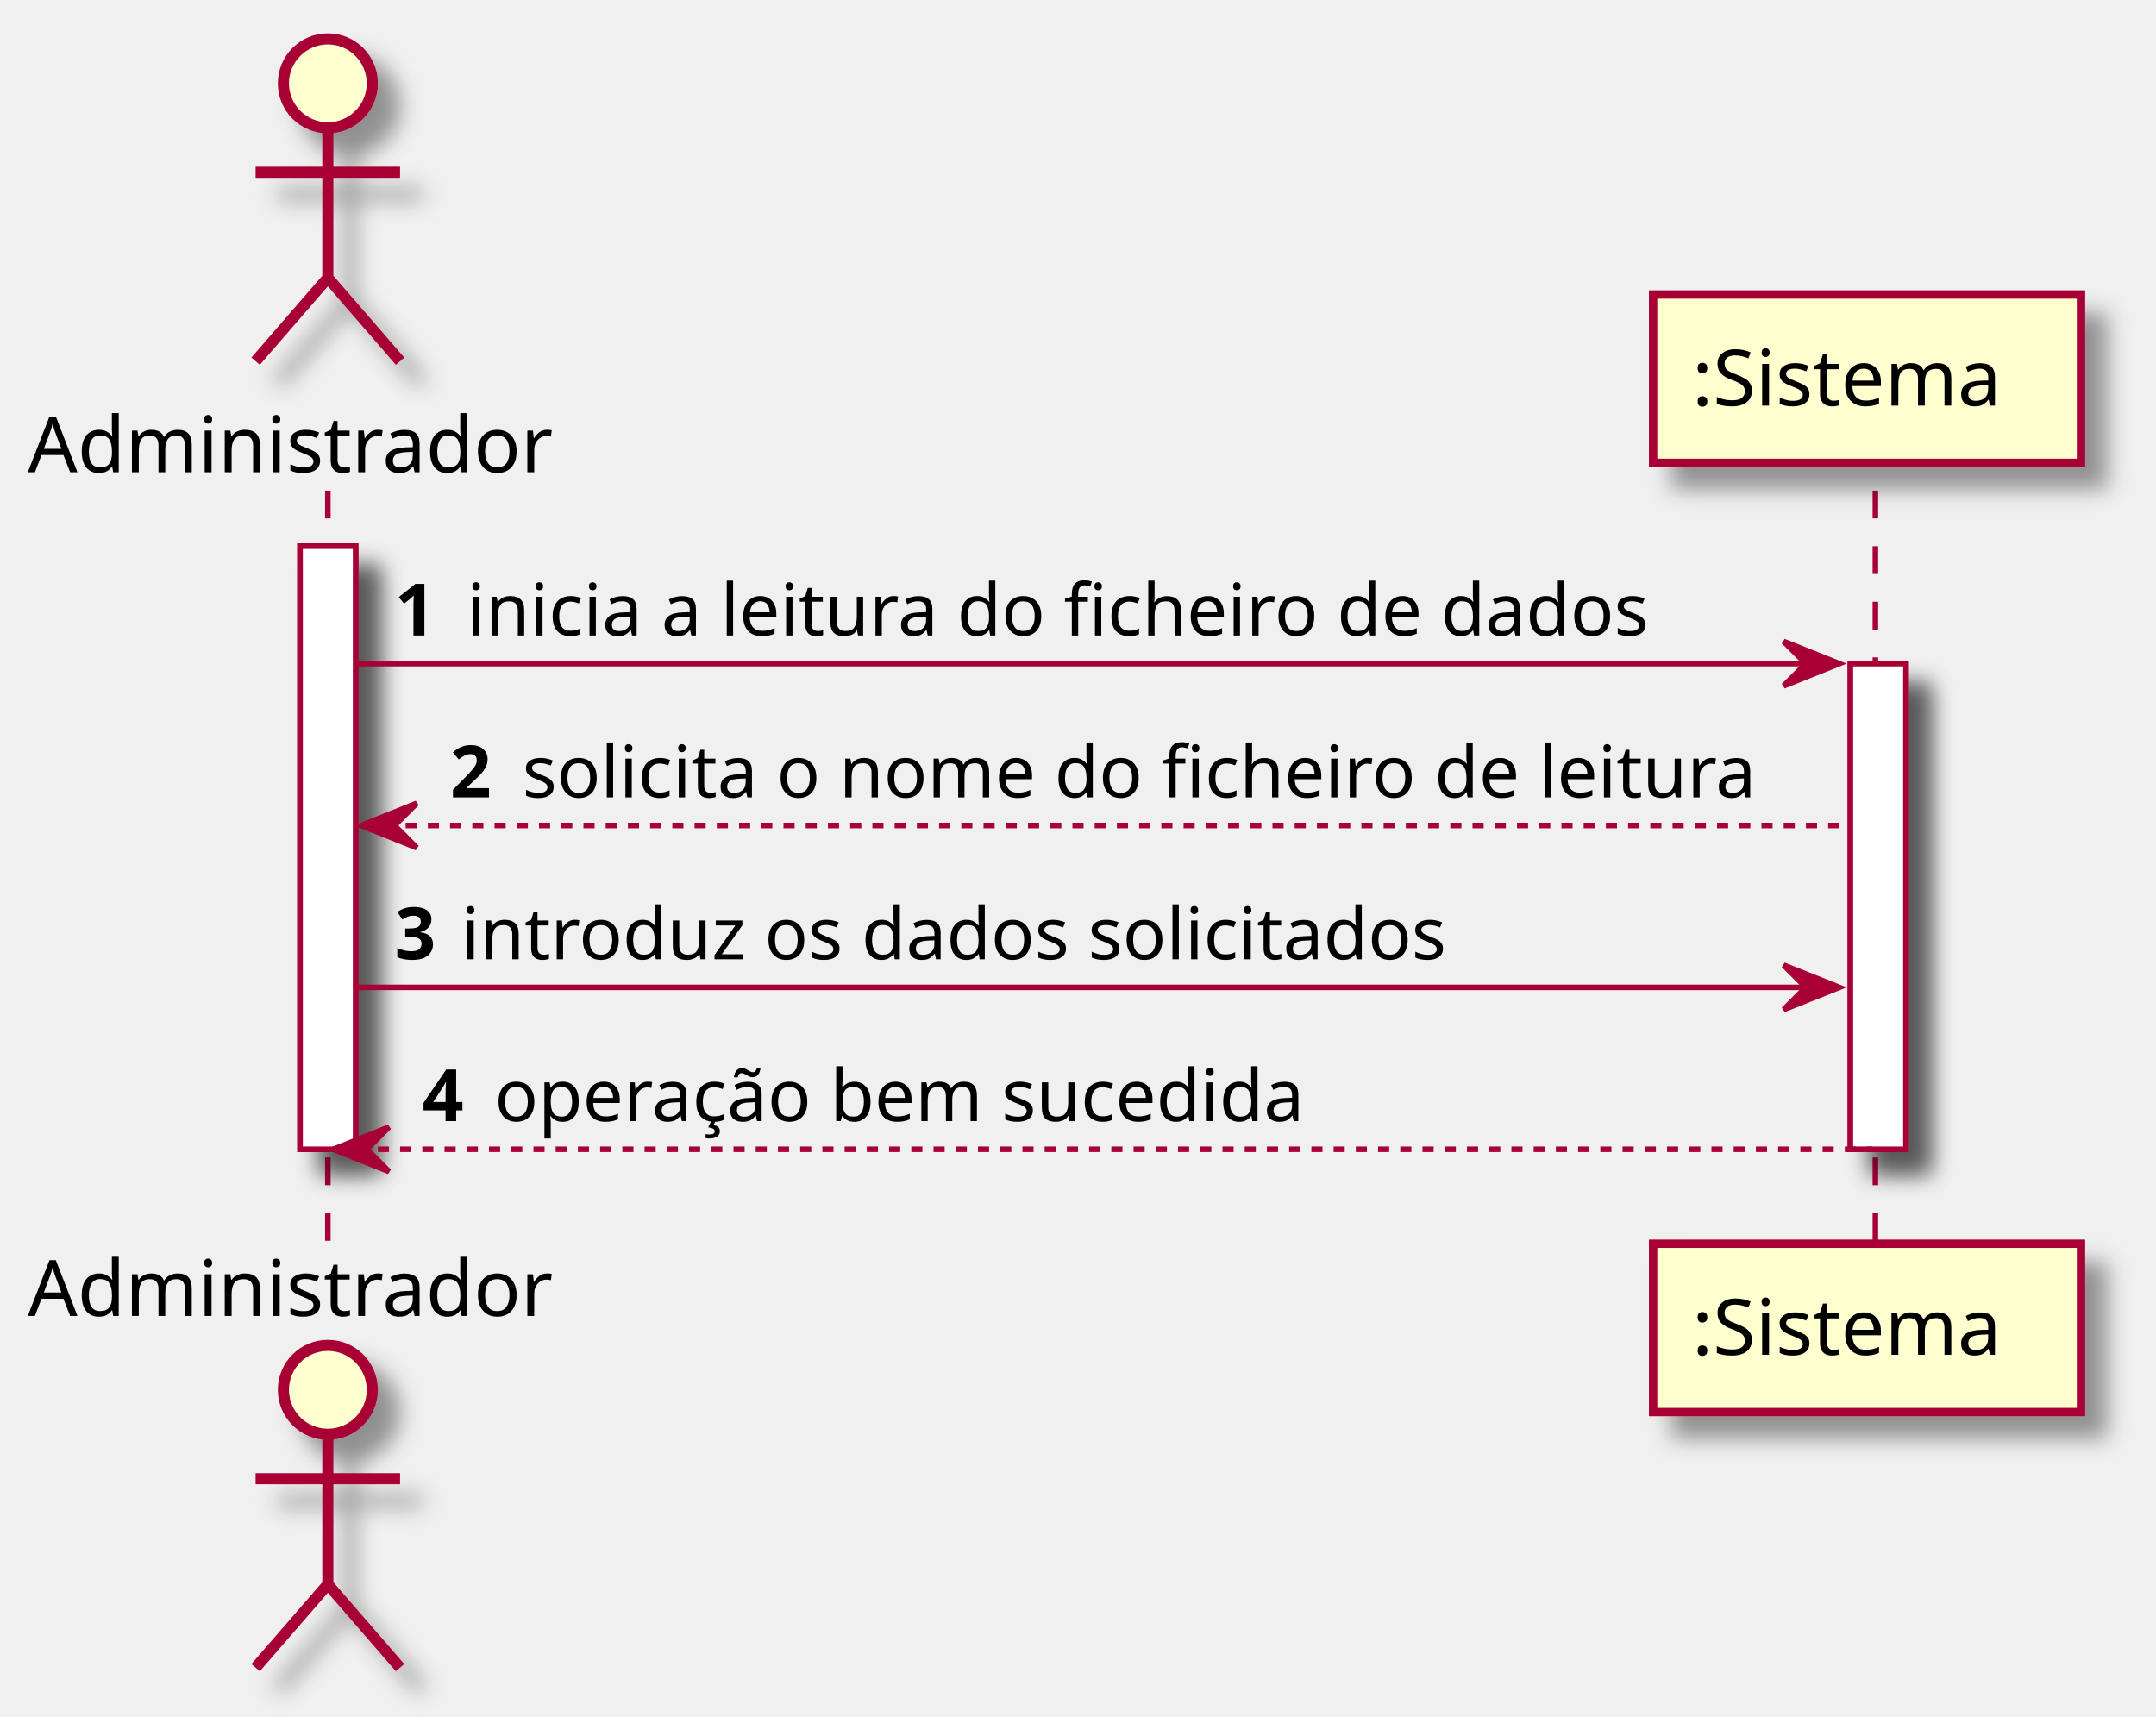
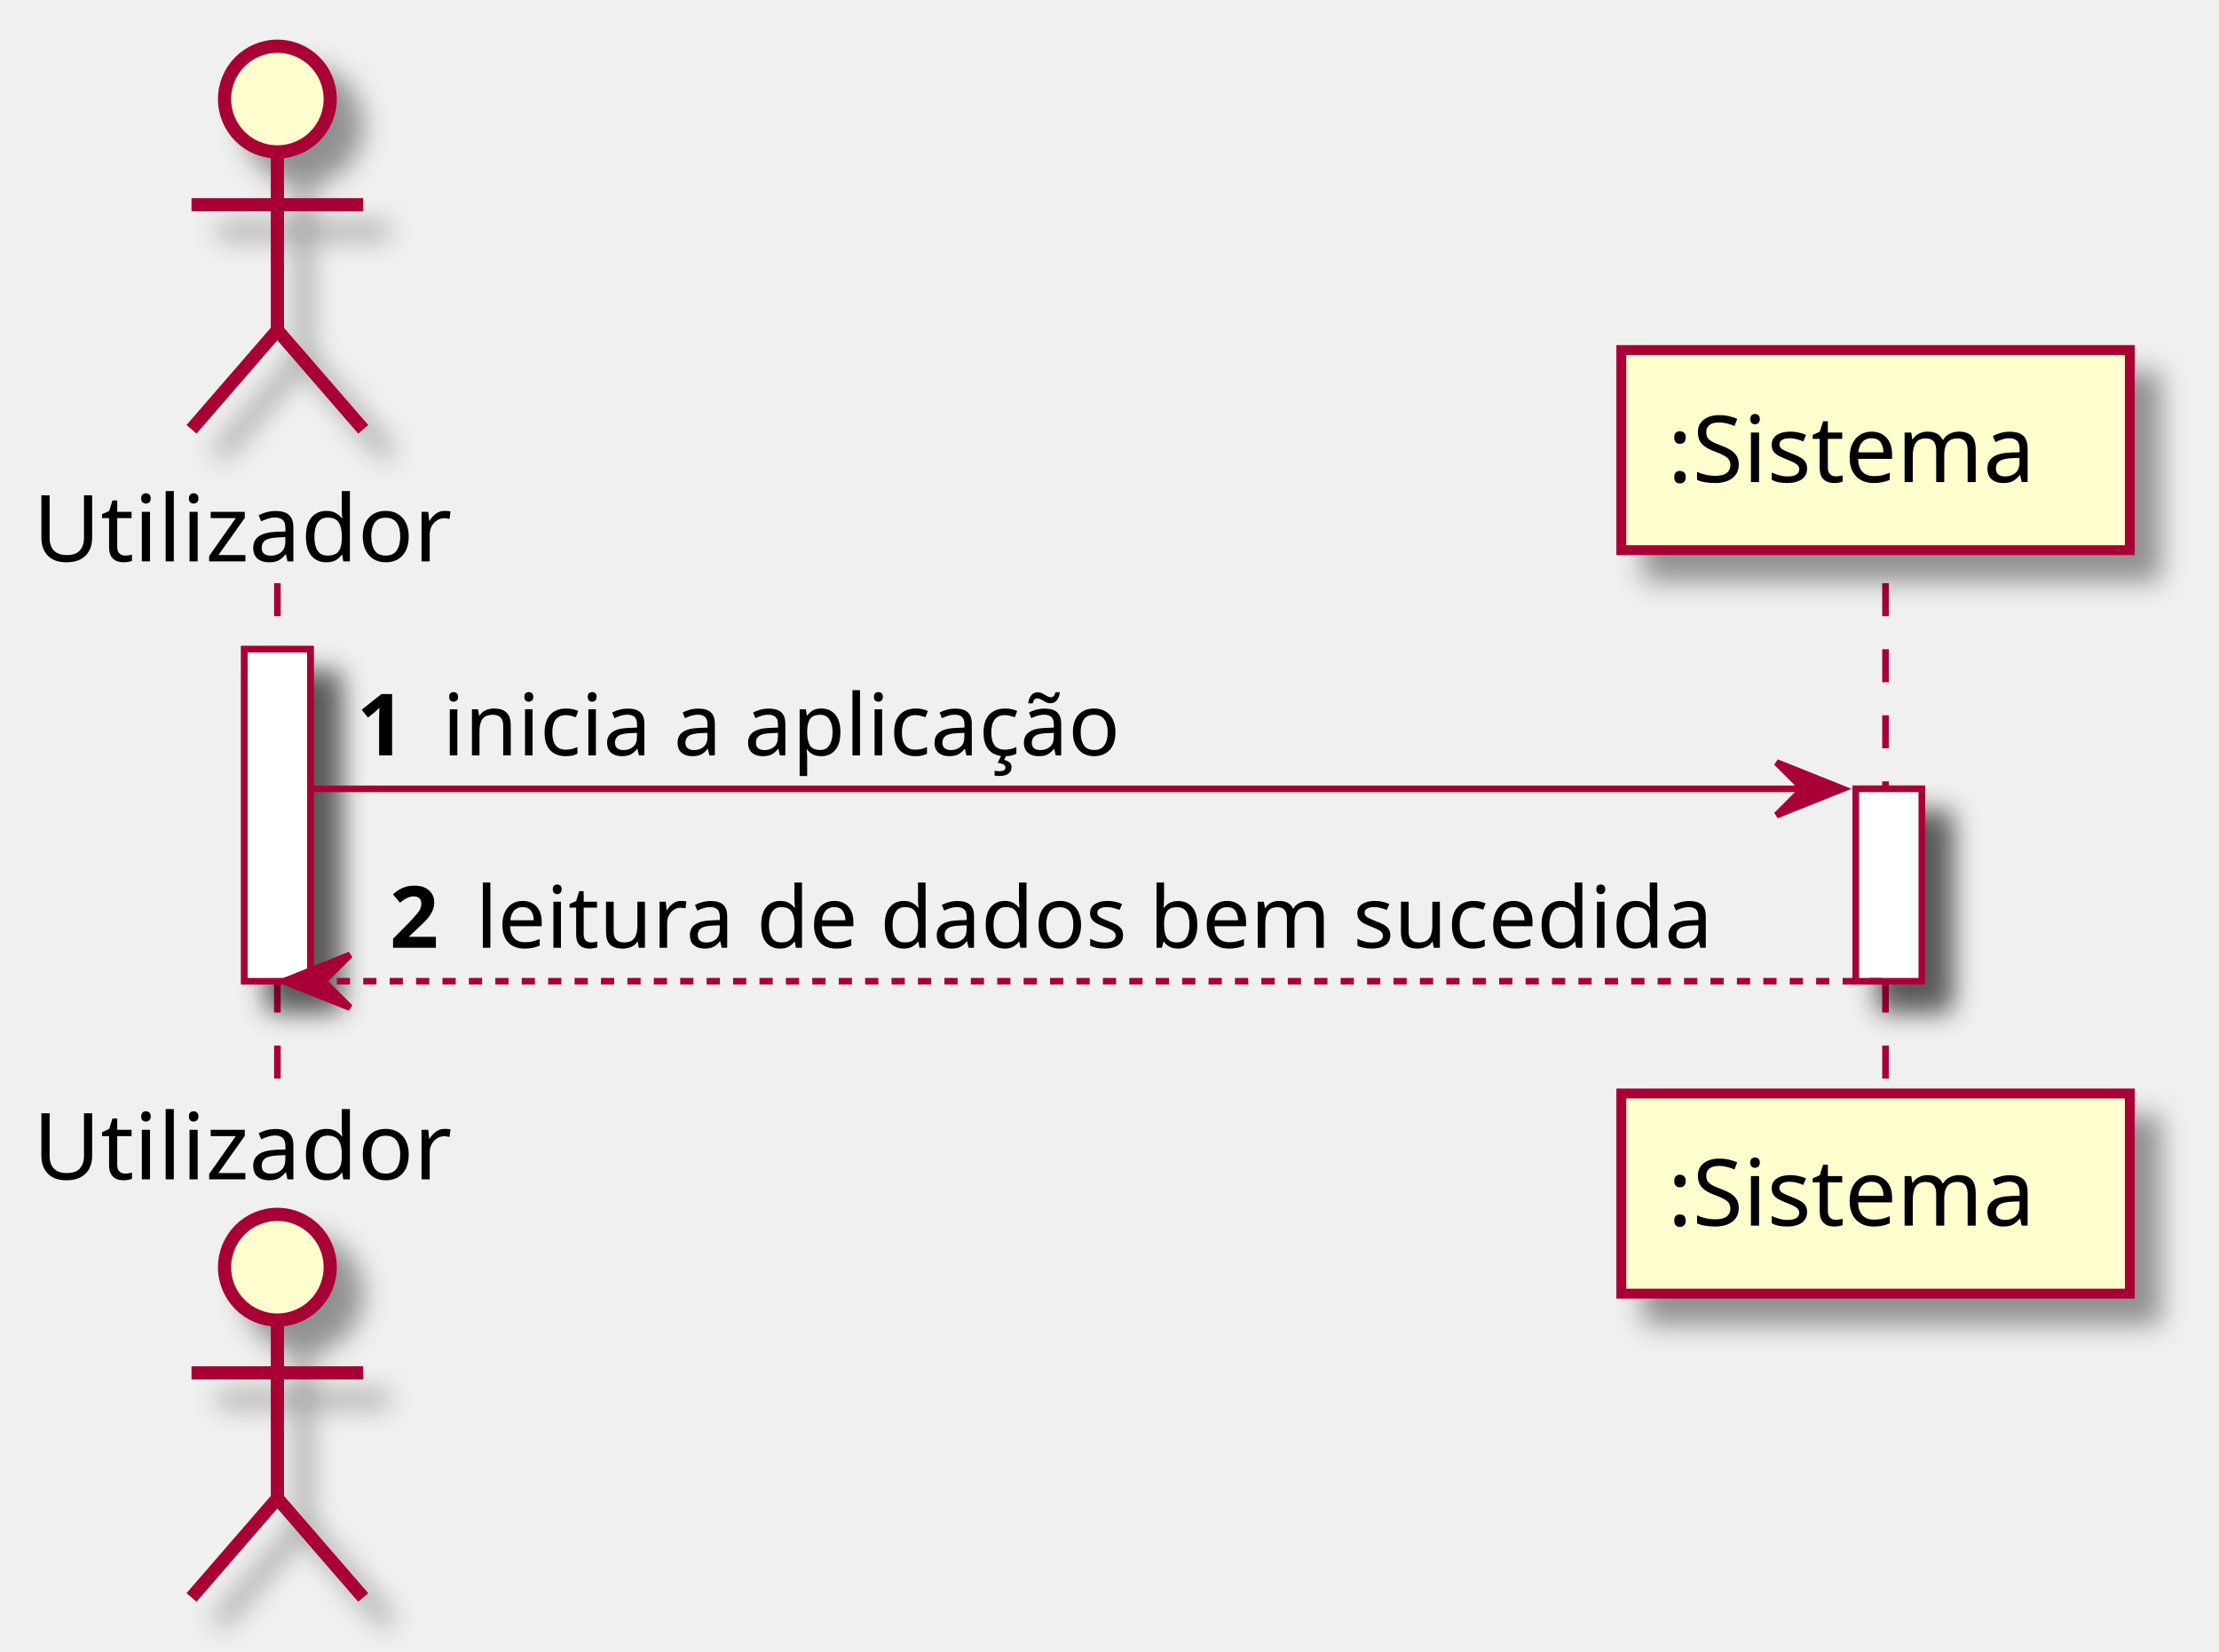
- <svg xmlns="http://www.w3.org/2000/svg" contentScriptType="application/ecmascript" contentStyleType="text/css" height="309px" preserveAspectRatio="none" style="width:388px;height:309px;" version="1.1" viewBox="0 0 388 309" width="388px" zoomAndPan="magnify">
+ <svg xmlns="http://www.w3.org/2000/svg" contentScriptType="application/ecmascript" contentStyleType="text/css" height="250px" preserveAspectRatio="none" style="width:336px;height:250px;" version="1.1" viewBox="0 0 336 250" width="336px" zoomAndPan="magnify">
  <defs>
-     <filter height="300%" id="f1srfu3drdh41h" width="300%" x="-1" y="-1">
+     <filter height="300%" id="f8n2nxae3gi1l" width="300%" x="-1" y="-1">
      <feGaussianBlur result="blurOut" stdDeviation="2.0" />
      <feColorMatrix in="blurOut" result="blurOut2" type="matrix" values="0 0 0 0 0 0 0 0 0 0 0 0 0 0 0 0 0 0 .4 0" />
      <feOffset dx="4.0" dy="4.0" in="blurOut2" result="blurOut3" />
      <feBlend in="SourceGraphic" in2="blurOut3" mode="normal" />
    </filter>
  </defs>
  <g>
-     <rect fill="#FFFFFF" filter="url(#f1srfu3drdh41h)" height="108.531" style="stroke:#A80036;stroke-width:1.0;" width="10" x="54" y="98.297" />
-     <rect fill="#FFFFFF" filter="url(#f1srfu3drdh41h)" height="87.398" style="stroke:#A80036;stroke-width:1.0;" width="10" x="333" y="119.43" />
-     <line style="stroke:#A80036;stroke-width:1.0;stroke-dasharray:5.0,5.0;" x1="59" x2="59" y1="88.297" y2="224.828" />
-     <line style="stroke:#A80036;stroke-width:1.0;stroke-dasharray:5.0,5.0;" x1="337.5" x2="337.5" y1="88.297" y2="224.828" />
-     <text fill="#000000" font-family="sans-serif" font-size="14" lengthAdjust="spacing" textLength="102" x="5" y="84.995">Administrador</text>
-     <ellipse cx="59" cy="15" fill="#FEFECE" filter="url(#f1srfu3drdh41h)" rx="8" ry="8" style="stroke:#A80036;stroke-width:2.0;" />
-     <path d="M59,23 L59,50 M46,31 L72,31 M59,50 L46,65 M59,50 L72,65 " fill="none" filter="url(#f1srfu3drdh41h)" style="stroke:#A80036;stroke-width:2.0;" />
-     <text fill="#000000" font-family="sans-serif" font-size="14" lengthAdjust="spacing" textLength="102" x="5" y="236.823">Administrador</text>
-     <ellipse cx="59" cy="250.125" fill="#FEFECE" filter="url(#f1srfu3drdh41h)" rx="8" ry="8" style="stroke:#A80036;stroke-width:2.0;" />
-     <path d="M59,258.125 L59,285.125 M46,266.125 L72,266.125 M59,285.125 L46,300.125 M59,285.125 L72,300.125 " fill="none" filter="url(#f1srfu3drdh41h)" style="stroke:#A80036;stroke-width:2.0;" />
-     <rect fill="#FEFECE" filter="url(#f1srfu3drdh41h)" height="30.297" style="stroke:#A80036;stroke-width:1.5;" width="77" x="297.5" y="53" />
-     <text fill="#000000" font-family="sans-serif" font-size="14" lengthAdjust="spacing" textLength="63" x="304.5" y="72.995">:Sistema</text>
-     <rect fill="#FEFECE" filter="url(#f1srfu3drdh41h)" height="30.297" style="stroke:#A80036;stroke-width:1.5;" width="77" x="297.5" y="223.828" />
-     <text fill="#000000" font-family="sans-serif" font-size="14" lengthAdjust="spacing" textLength="63" x="304.5" y="243.823">:Sistema</text>
-     <rect fill="#FFFFFF" filter="url(#f1srfu3drdh41h)" height="108.531" style="stroke:#A80036;stroke-width:1.0;" width="10" x="54" y="98.297" />
-     <rect fill="#FFFFFF" filter="url(#f1srfu3drdh41h)" height="87.398" style="stroke:#A80036;stroke-width:1.0;" width="10" x="333" y="119.43" />
-     <polygon fill="#A80036" points="321,115.43,331,119.43,321,123.43,325,119.43" style="stroke:#A80036;stroke-width:1.0;" />
-     <line style="stroke:#A80036;stroke-width:1.0;" x1="64" x2="327" y1="119.43" y2="119.43" />
-     <text fill="#000000" font-family="sans-serif" font-size="13" font-weight="bold" lengthAdjust="spacing" textLength="9" x="71" y="114.364">1</text>
-     <text fill="#000000" font-family="sans-serif" font-size="13" lengthAdjust="spacing" textLength="222" x="84" y="114.364">inicia a leitura do ficheiro de dados</text>
-     <polygon fill="#A80036" points="75,144.562,65,148.562,75,152.562,71,148.562" style="stroke:#A80036;stroke-width:1.0;" />
-     <line style="stroke:#A80036;stroke-width:1.0;stroke-dasharray:2.0,2.0;" x1="69" x2="332" y1="148.562" y2="148.562" />
-     <text fill="#000000" font-family="sans-serif" font-size="13" font-weight="bold" lengthAdjust="spacing" textLength="9" x="81" y="143.497">2</text>
-     <text fill="#000000" font-family="sans-serif" font-size="13" lengthAdjust="spacing" textLength="232" x="94" y="143.497">solicita o nome do ficheiro de leitura</text>
-     <polygon fill="#A80036" points="321,173.695,331,177.695,321,181.695,325,177.695" style="stroke:#A80036;stroke-width:1.0;" />
-     <line style="stroke:#A80036;stroke-width:1.0;" x1="64" x2="327" y1="177.695" y2="177.695" />
-     <text fill="#000000" font-family="sans-serif" font-size="13" font-weight="bold" lengthAdjust="spacing" textLength="8" x="71" y="172.629">3</text>
-     <text fill="#000000" font-family="sans-serif" font-size="13" lengthAdjust="spacing" textLength="185" x="83" y="172.629">introduz os dados solicitados</text>
-     <polygon fill="#A80036" points="70,202.828,60,206.828,70,210.828,66,206.828" style="stroke:#A80036;stroke-width:1.0;" />
-     <line style="stroke:#A80036;stroke-width:1.0;stroke-dasharray:2.0,2.0;" x1="64" x2="337" y1="206.828" y2="206.828" />
-     <text fill="#000000" font-family="sans-serif" font-size="13" font-weight="bold" lengthAdjust="spacing" textLength="9" x="76" y="201.762">4</text>
-     <text fill="#000000" font-family="sans-serif" font-size="13" lengthAdjust="spacing" textLength="154" x="89" y="201.762">operação bem sucedida</text>
+     <rect fill="#FFFFFF" filter="url(#f8n2nxae3gi1l)" height="50.266" style="stroke:#A80036;stroke-width:1.0;" width="10" x="37" y="98.297" />
+     <rect fill="#FFFFFF" filter="url(#f8n2nxae3gi1l)" height="29.133" style="stroke:#A80036;stroke-width:1.0;" width="10" x="281" y="119.43" />
+     <line style="stroke:#A80036;stroke-width:1.0;stroke-dasharray:5.0,5.0;" x1="42" x2="42" y1="88.297" y2="166.562" />
+     <line style="stroke:#A80036;stroke-width:1.0;stroke-dasharray:5.0,5.0;" x1="285.5" x2="285.5" y1="88.297" y2="166.562" />
+     <text fill="#000000" font-family="sans-serif" font-size="14" lengthAdjust="spacing" textLength="68" x="5" y="84.995">Utilizador</text>
+     <ellipse cx="42" cy="15" fill="#FEFECE" filter="url(#f8n2nxae3gi1l)" rx="8" ry="8" style="stroke:#A80036;stroke-width:2.0;" />
+     <path d="M42,23 L42,50 M29,31 L55,31 M42,50 L29,65 M42,50 L55,65 " fill="none" filter="url(#f8n2nxae3gi1l)" style="stroke:#A80036;stroke-width:2.0;" />
+     <text fill="#000000" font-family="sans-serif" font-size="14" lengthAdjust="spacing" textLength="68" x="5" y="178.558">Utilizador</text>
+     <ellipse cx="42" cy="191.859" fill="#FEFECE" filter="url(#f8n2nxae3gi1l)" rx="8" ry="8" style="stroke:#A80036;stroke-width:2.0;" />
+     <path d="M42,199.859 L42,226.859 M29,207.859 L55,207.859 M42,226.859 L29,241.859 M42,226.859 L55,241.859 " fill="none" filter="url(#f8n2nxae3gi1l)" style="stroke:#A80036;stroke-width:2.0;" />
+     <rect fill="#FEFECE" filter="url(#f8n2nxae3gi1l)" height="30.297" style="stroke:#A80036;stroke-width:1.5;" width="77" x="245.5" y="53" />
+     <text fill="#000000" font-family="sans-serif" font-size="14" lengthAdjust="spacing" textLength="63" x="252.5" y="72.995">:Sistema</text>
+     <rect fill="#FEFECE" filter="url(#f8n2nxae3gi1l)" height="30.297" style="stroke:#A80036;stroke-width:1.5;" width="77" x="245.5" y="165.562" />
+     <text fill="#000000" font-family="sans-serif" font-size="14" lengthAdjust="spacing" textLength="63" x="252.5" y="185.558">:Sistema</text>
+     <rect fill="#FFFFFF" filter="url(#f8n2nxae3gi1l)" height="50.266" style="stroke:#A80036;stroke-width:1.0;" width="10" x="37" y="98.297" />
+     <rect fill="#FFFFFF" filter="url(#f8n2nxae3gi1l)" height="29.133" style="stroke:#A80036;stroke-width:1.0;" width="10" x="281" y="119.43" />
+     <polygon fill="#A80036" points="269,115.43,279,119.43,269,123.43,273,119.43" style="stroke:#A80036;stroke-width:1.0;" />
+     <line style="stroke:#A80036;stroke-width:1.0;" x1="47" x2="275" y1="119.43" y2="119.43" />
+     <text fill="#000000" font-family="sans-serif" font-size="13" font-weight="bold" lengthAdjust="spacing" textLength="9" x="54" y="114.364">1</text>
+     <text fill="#000000" font-family="sans-serif" font-size="13" lengthAdjust="spacing" textLength="108" x="67" y="114.364">inicia a aplicação</text>
+     <polygon fill="#A80036" points="53,144.562,43,148.562,53,152.562,49,148.562" style="stroke:#A80036;stroke-width:1.0;" />
+     <line style="stroke:#A80036;stroke-width:1.0;stroke-dasharray:2.0,2.0;" x1="47" x2="285" y1="148.562" y2="148.562" />
+     <text fill="#000000" font-family="sans-serif" font-size="13" font-weight="bold" lengthAdjust="spacing" textLength="9" x="59" y="143.497">2</text>
+     <text fill="#000000" font-family="sans-serif" font-size="13" lengthAdjust="spacing" textLength="197" x="72" y="143.497">leitura de dados bem sucedida</text>
  </g>
</svg>
